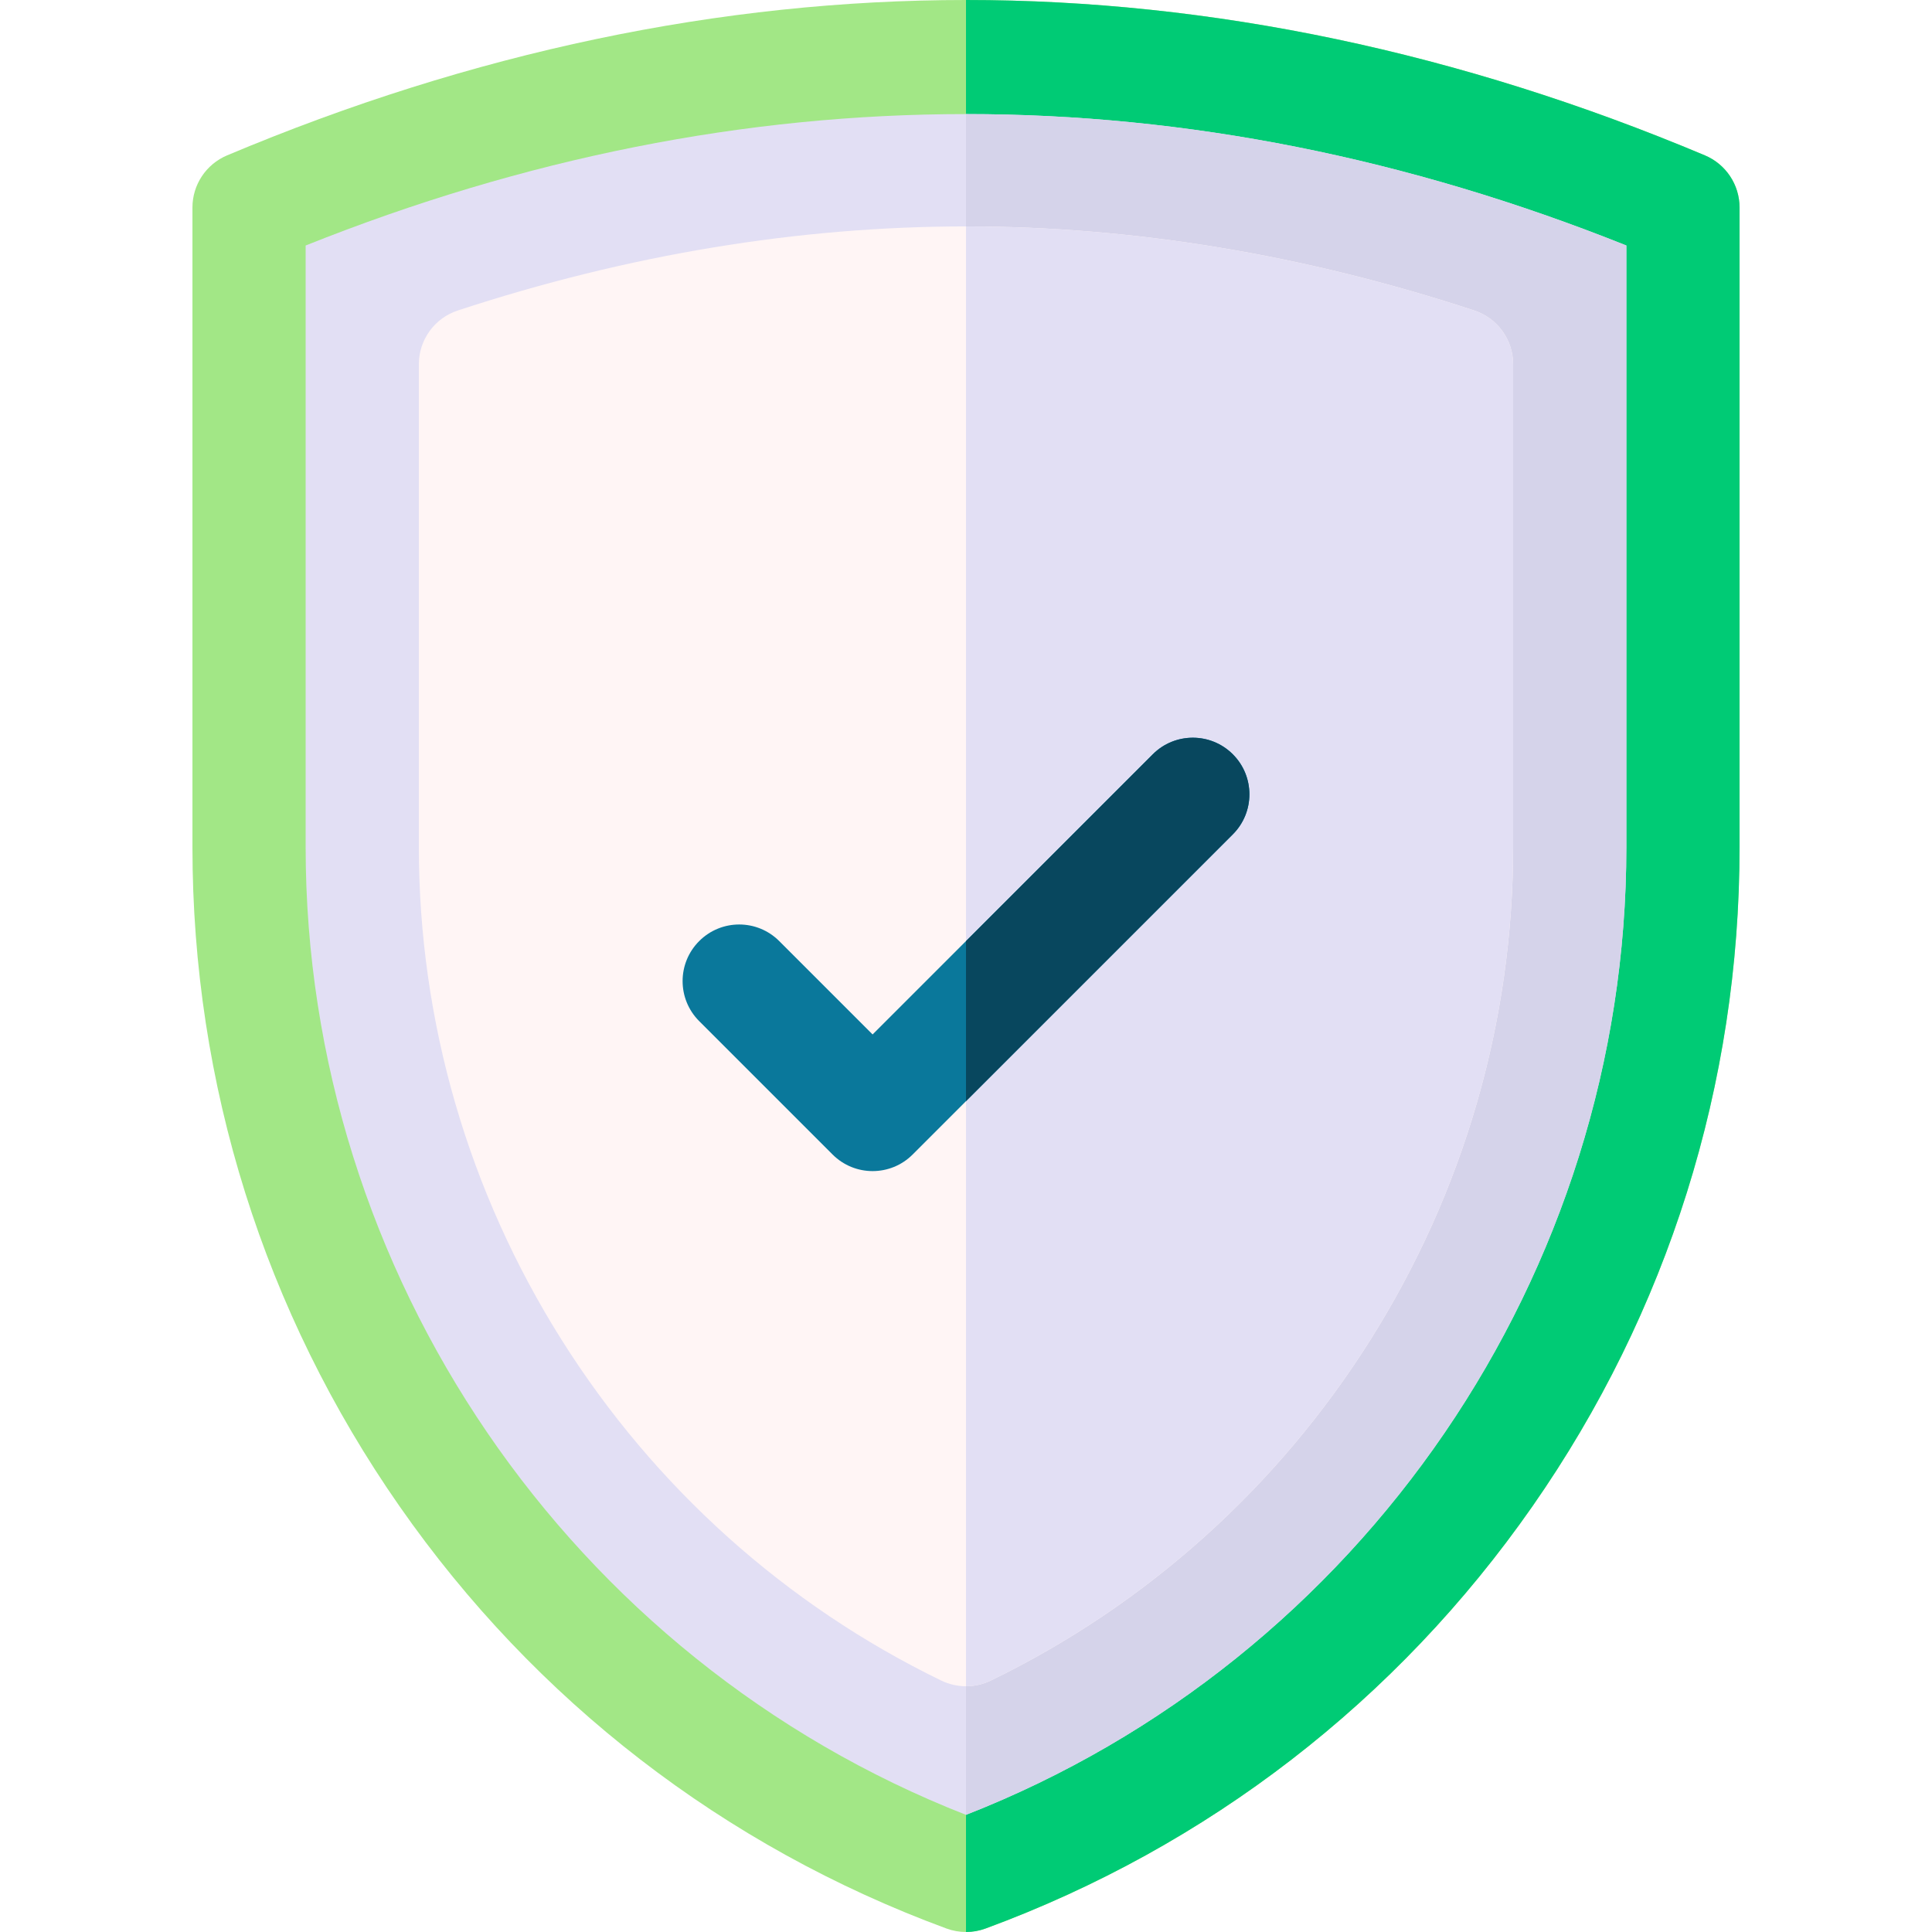
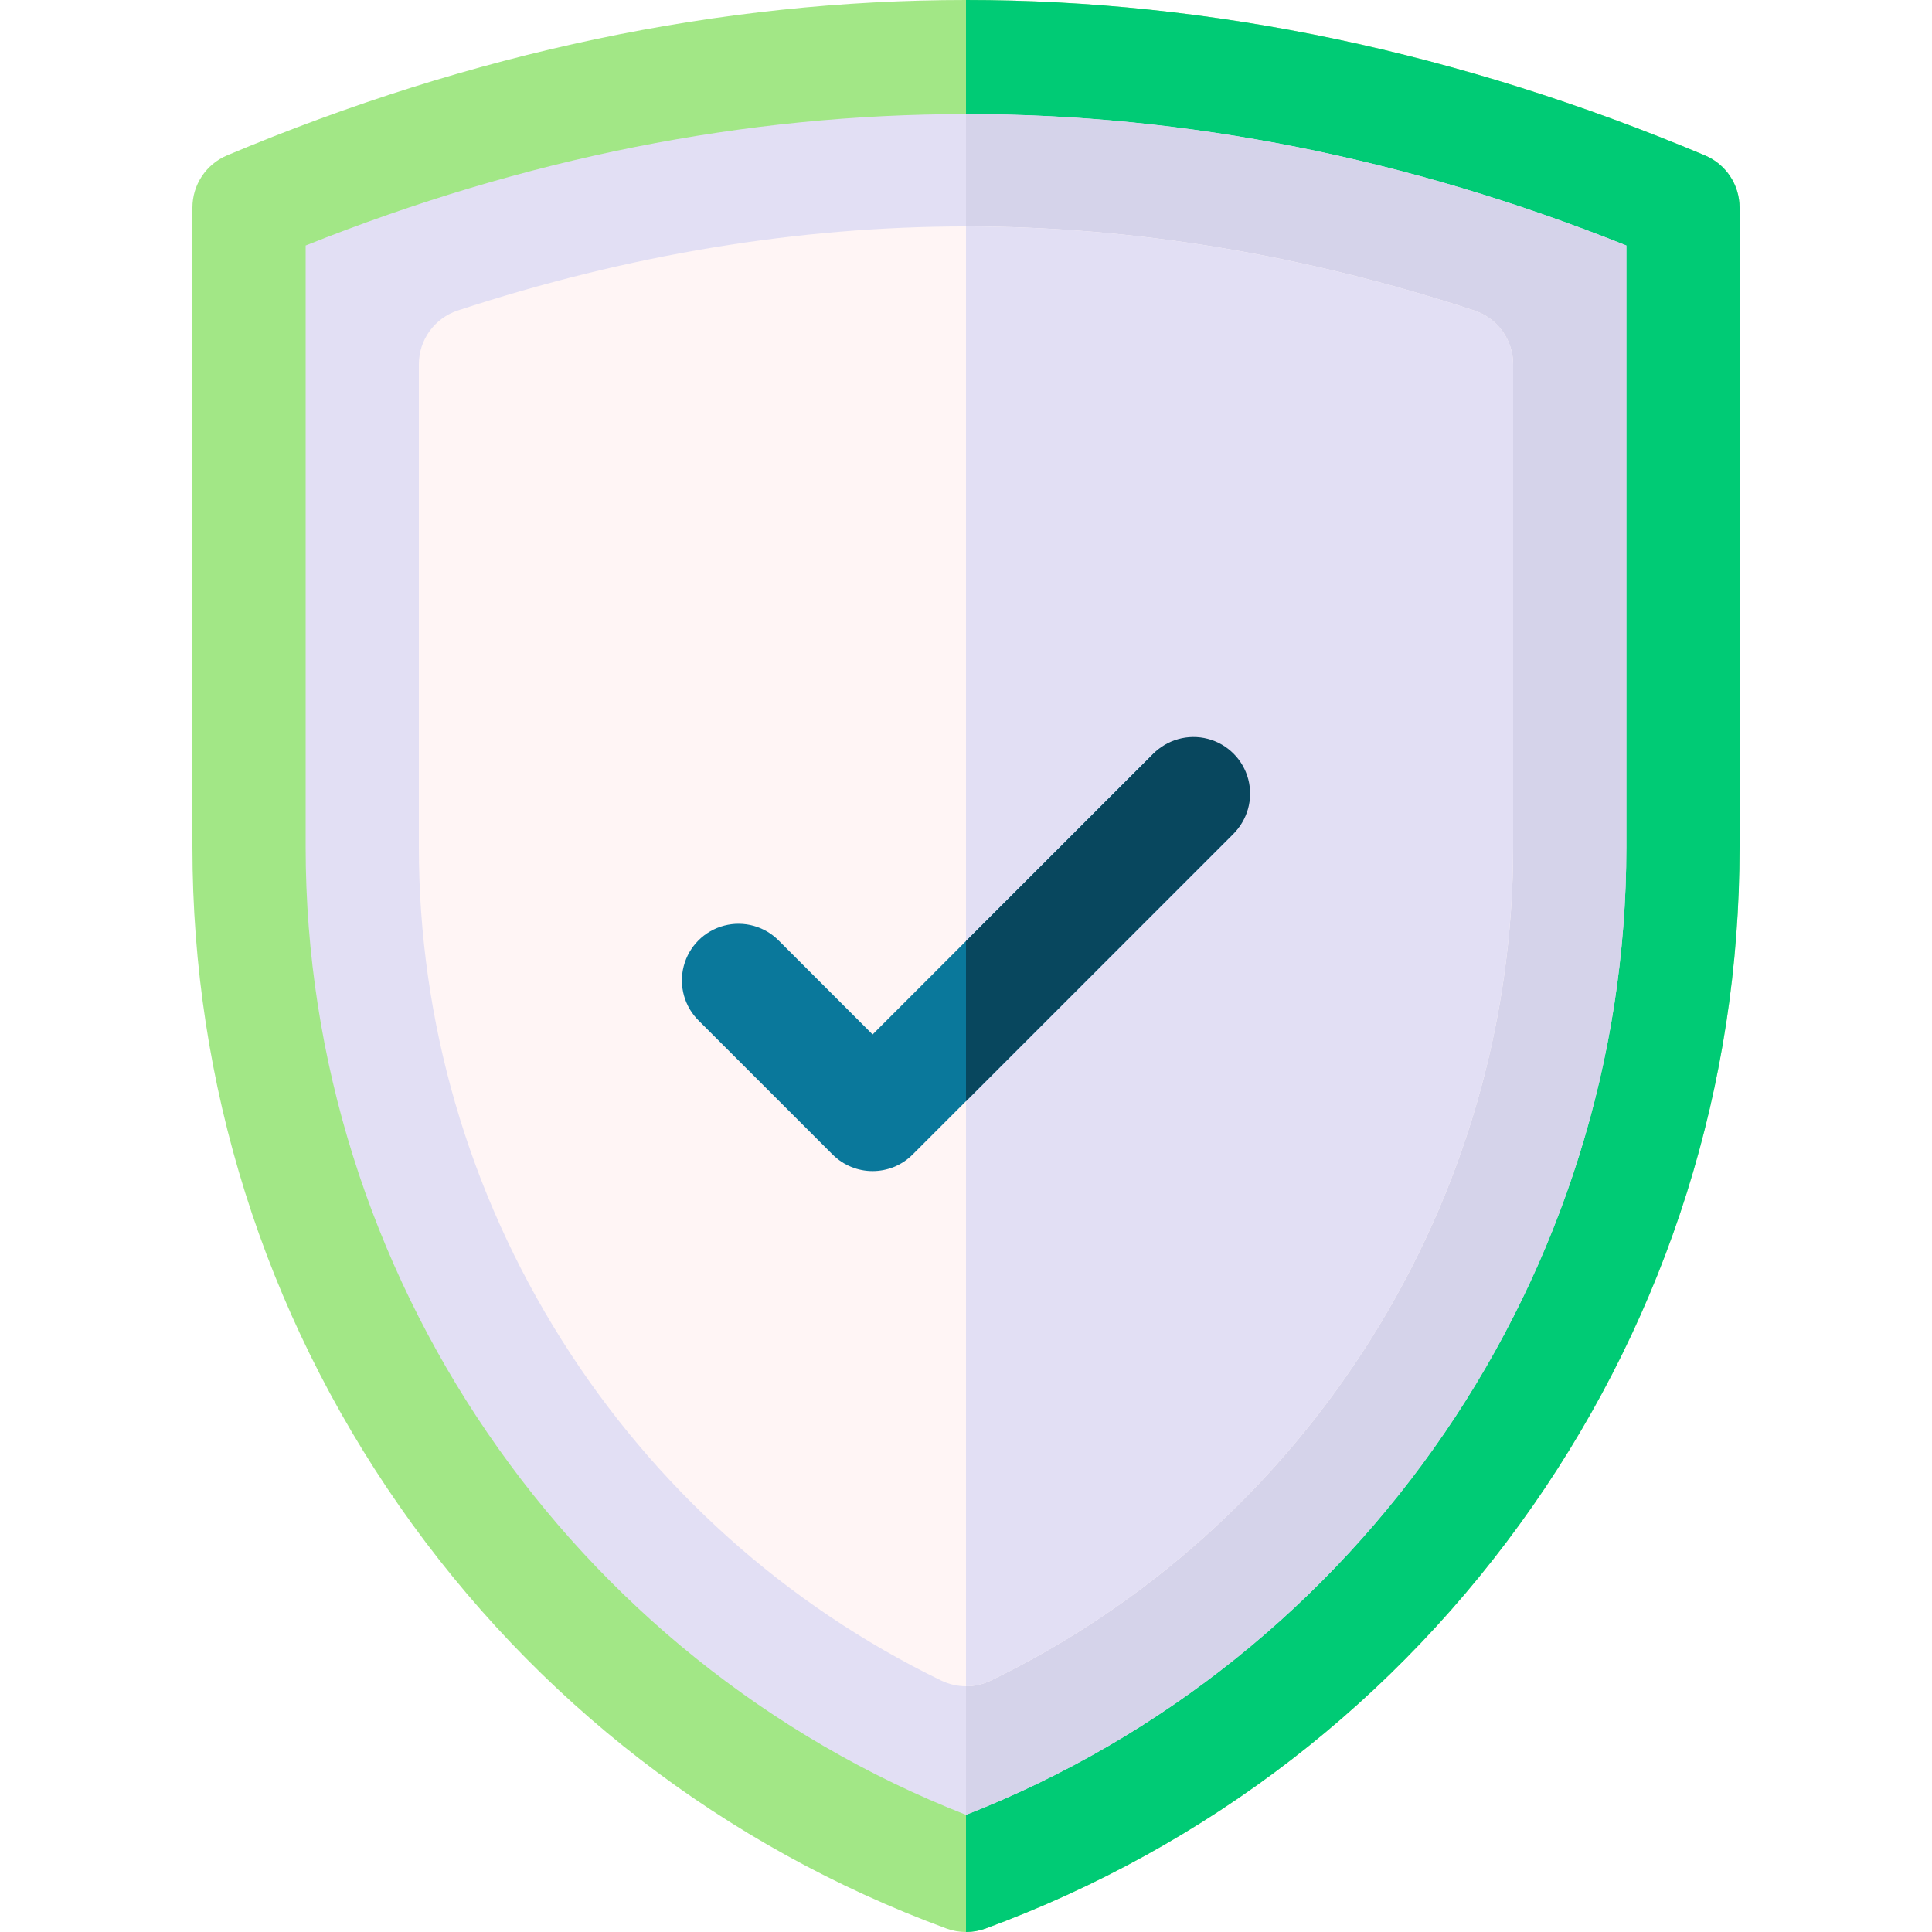
- <svg xmlns="http://www.w3.org/2000/svg" width="100" height="100" viewBox="0 0 100 100" fill="none">
-   <path d="M50 100C49.657 100 49.314 99.94 48.987 99.819C37.482 95.581 27.694 88.024 20.681 77.966C13.668 67.909 9.961 56.112 9.961 43.851V10.742C9.961 9.563 10.667 8.5 11.754 8.042C24.427 2.706 37.295 0 50 0C62.705 0 75.573 2.706 88.246 8.042C89.333 8.5 90.039 9.563 90.039 10.742V43.851C90.039 56.112 86.332 67.909 79.319 77.967C72.306 88.024 62.518 95.581 51.013 99.82C50.686 99.94 50.343 100 50 100Z" fill="#A2E786" />
-   <path d="M79.319 77.966C86.332 67.909 90.039 56.112 90.039 43.851V10.742C90.039 9.563 89.333 8.5 88.246 8.042C75.573 2.706 62.705 0 50 0V100C50.343 100 50.686 99.94 51.013 99.819C62.518 95.581 72.306 88.024 79.319 77.966Z" fill="#00CB75" />
-   <path d="M15.82 12.707V43.851C15.82 65.922 29.51 85.912 50 93.936C70.49 85.912 84.18 65.922 84.18 43.851V12.707C61.489 3.637 38.511 3.637 15.82 12.707Z" fill="#E2DFF4" />
-   <path d="M84.18 43.851V12.707C72.834 8.172 61.417 5.905 50 5.905V93.936C70.49 85.912 84.18 65.922 84.18 43.851Z" fill="#D5D3EA" />
-   <path d="M50 87.28C49.562 87.28 49.125 87.182 48.721 86.986C40.67 83.079 33.875 76.981 29.07 69.352C24.235 61.675 21.68 52.857 21.68 43.852V18.854C21.68 17.589 22.492 16.466 23.695 16.071C32.483 13.183 41.333 11.719 50 11.719C58.667 11.719 67.517 13.183 76.305 16.071C77.508 16.466 78.32 17.589 78.32 18.854V43.852C78.32 52.857 75.765 61.675 70.93 69.352C66.125 76.981 59.33 83.079 51.279 86.986C50.875 87.182 50.438 87.28 50 87.28Z" fill="#FFF5F5" />
-   <path d="M51.279 86.986C59.33 83.079 66.125 76.981 70.93 69.352C75.765 61.675 78.32 52.857 78.32 43.852V18.854C78.32 17.589 77.508 16.466 76.305 16.071C67.517 13.183 58.667 11.719 50 11.719V87.28C50.438 87.28 50.875 87.182 51.279 86.986Z" fill="#E2DFF4" />
-   <path d="M43.095 59.758L36.19 52.853C35.045 51.709 35.045 49.854 36.19 48.71C37.334 47.565 39.188 47.565 40.333 48.71L45.166 53.543L59.668 39.042C60.812 37.898 62.667 37.898 63.811 39.042C64.955 40.186 64.955 42.041 63.811 43.185L47.238 59.758C46.094 60.902 44.239 60.902 43.095 59.758Z" fill="#0A789B" />
-   <path d="M59.668 39.042L50 48.71V56.996L63.811 43.185C64.955 42.041 64.955 40.186 63.811 39.042C62.667 37.898 60.812 37.898 59.668 39.042Z" fill="#08475E" />
+ <svg xmlns="http://www.w3.org/2000/svg" width="100" height="100" fill="none">
+   <path d="M50 100a2.93 2.93 0 01-1.013-.18c-11.505-4.24-21.293-11.796-28.306-21.854C13.668 67.91 9.96 56.112 9.96 43.851V10.742a2.93 2.93 0 011.793-2.7C24.427 2.706 37.295 0 50 0c12.705 0 25.573 2.706 38.246 8.042a2.93 2.93 0 011.793 2.7v33.109c0 12.26-3.707 24.058-10.72 34.116C72.306 88.024 62.518 95.58 51.013 99.82c-.327.12-.67.18-1.013.18z" fill="#A2E786" />
+   <path d="M79.32 77.966c7.012-10.057 10.72-21.854 10.72-34.115V10.742a2.93 2.93 0 00-1.794-2.7C75.573 2.706 62.705 0 50 0v100c.343 0 .686-.06 1.013-.18 11.505-4.24 21.293-11.796 28.306-21.854z" fill="#00CB75" />
+   <path d="M15.82 12.707V43.85c0 22.071 13.69 42.06 34.18 50.085 20.49-8.024 34.18-28.014 34.18-50.085V12.707c-22.69-9.07-45.67-9.07-68.36 0z" fill="#E2DFF4" />
+   <path d="M84.18 43.85V12.708C72.834 8.172 61.417 5.905 50 5.905v88.031c20.49-8.024 34.18-28.014 34.18-50.085z" fill="#D5D3EA" />
+   <path d="M50 87.28a2.93 2.93 0 01-1.28-.294c-8.05-3.907-14.845-10.005-19.65-17.634-4.835-7.677-7.39-16.495-7.39-25.5V18.854a2.93 2.93 0 012.015-2.783c8.788-2.888 17.638-4.352 26.305-4.352 8.667 0 17.517 1.464 26.305 4.352a2.93 2.93 0 012.015 2.783v24.998c0 9.005-2.555 17.823-7.39 25.5-4.805 7.63-11.6 13.727-19.65 17.634a2.93 2.93 0 01-1.28.294z" fill="#FFF5F5" />
+   <path d="M51.28 86.986c8.05-3.907 14.845-10.005 19.65-17.634 4.835-7.677 7.39-16.495 7.39-25.5V18.854a2.93 2.93 0 00-2.015-2.783C67.517 13.183 58.667 11.719 50 11.719v75.56a2.93 2.93 0 001.28-.293z" fill="#E2DFF4" />
+   <path d="M43.095 59.758l-6.905-6.905a2.93 2.93 0 114.143-4.143l4.833 4.833 14.502-14.501a2.93 2.93 0 014.143 4.143L47.238 59.758a2.93 2.93 0 01-4.143 0z" fill="#0A789B" />
+   <path d="M59.668 39.042L50 48.71v8.286l13.81-13.81a2.93 2.93 0 10-4.142-4.144z" fill="#08475E" />
</svg>
